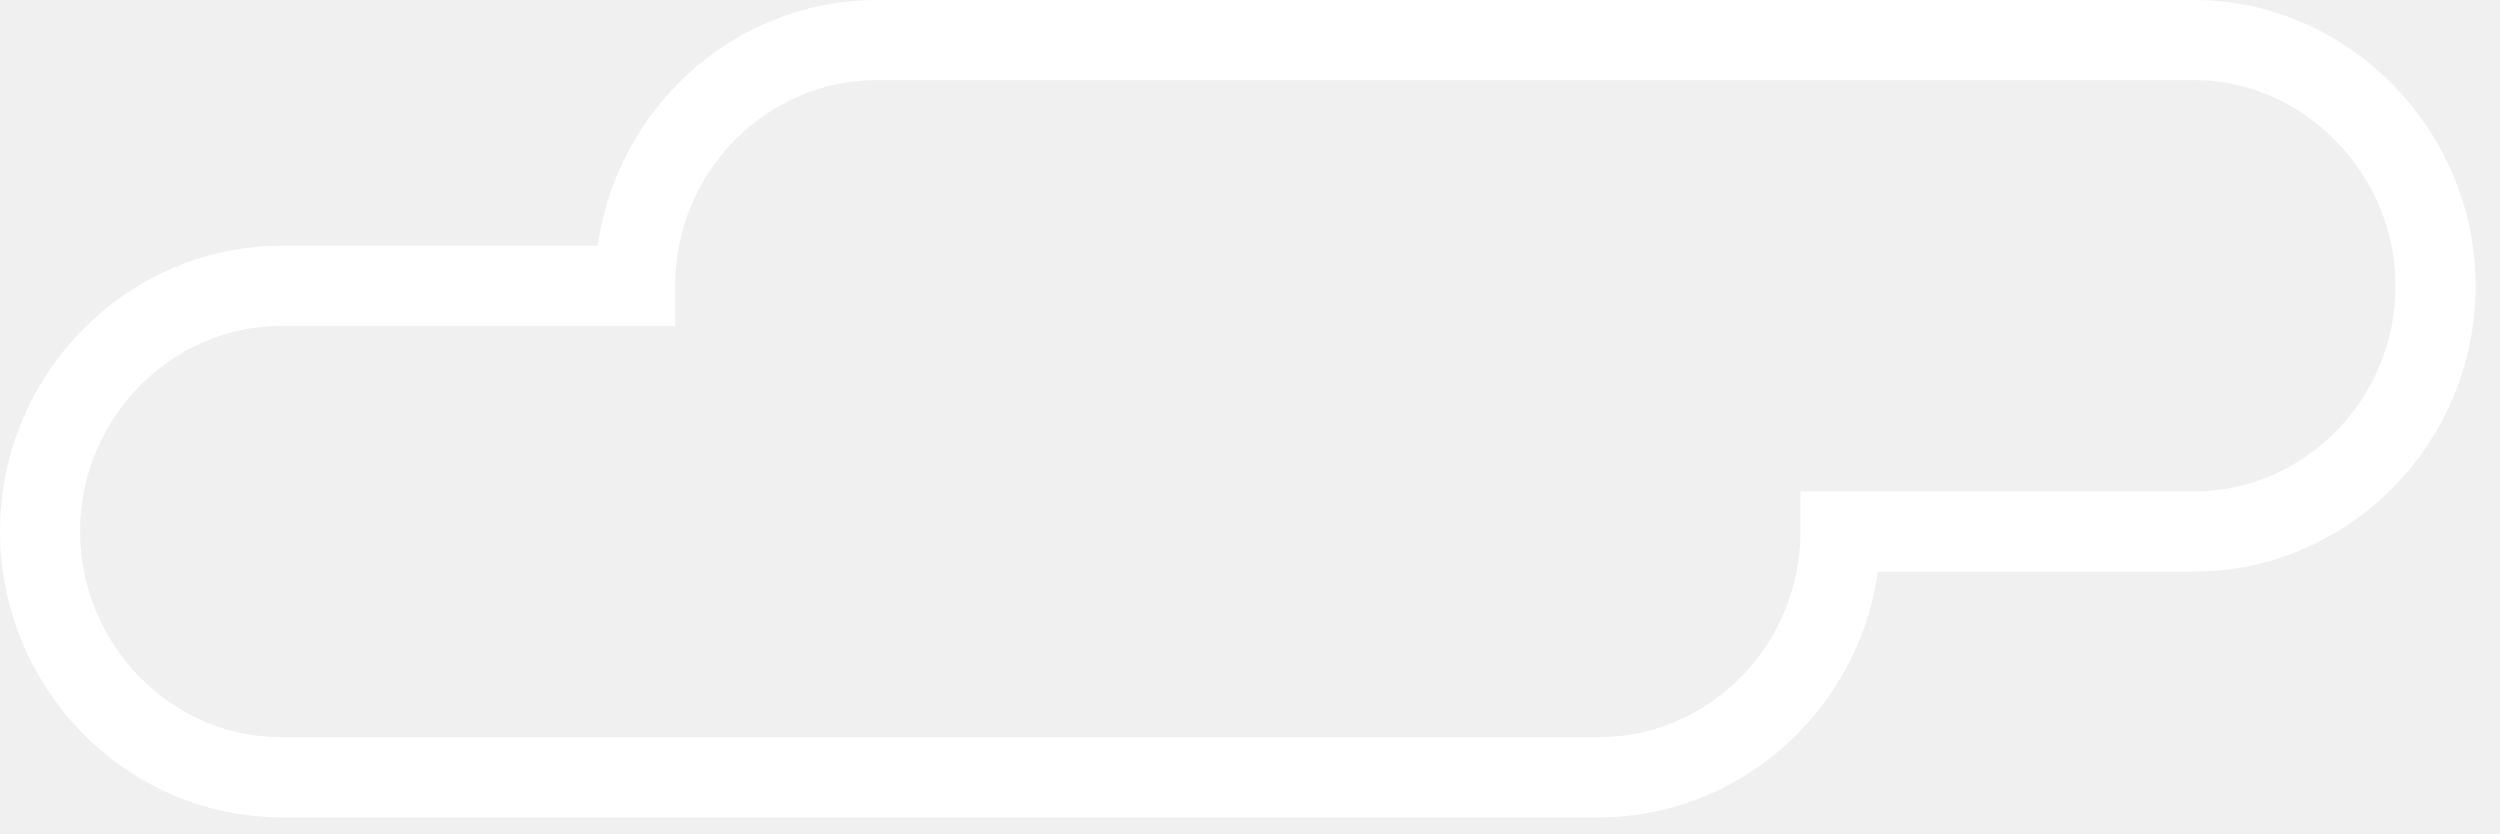
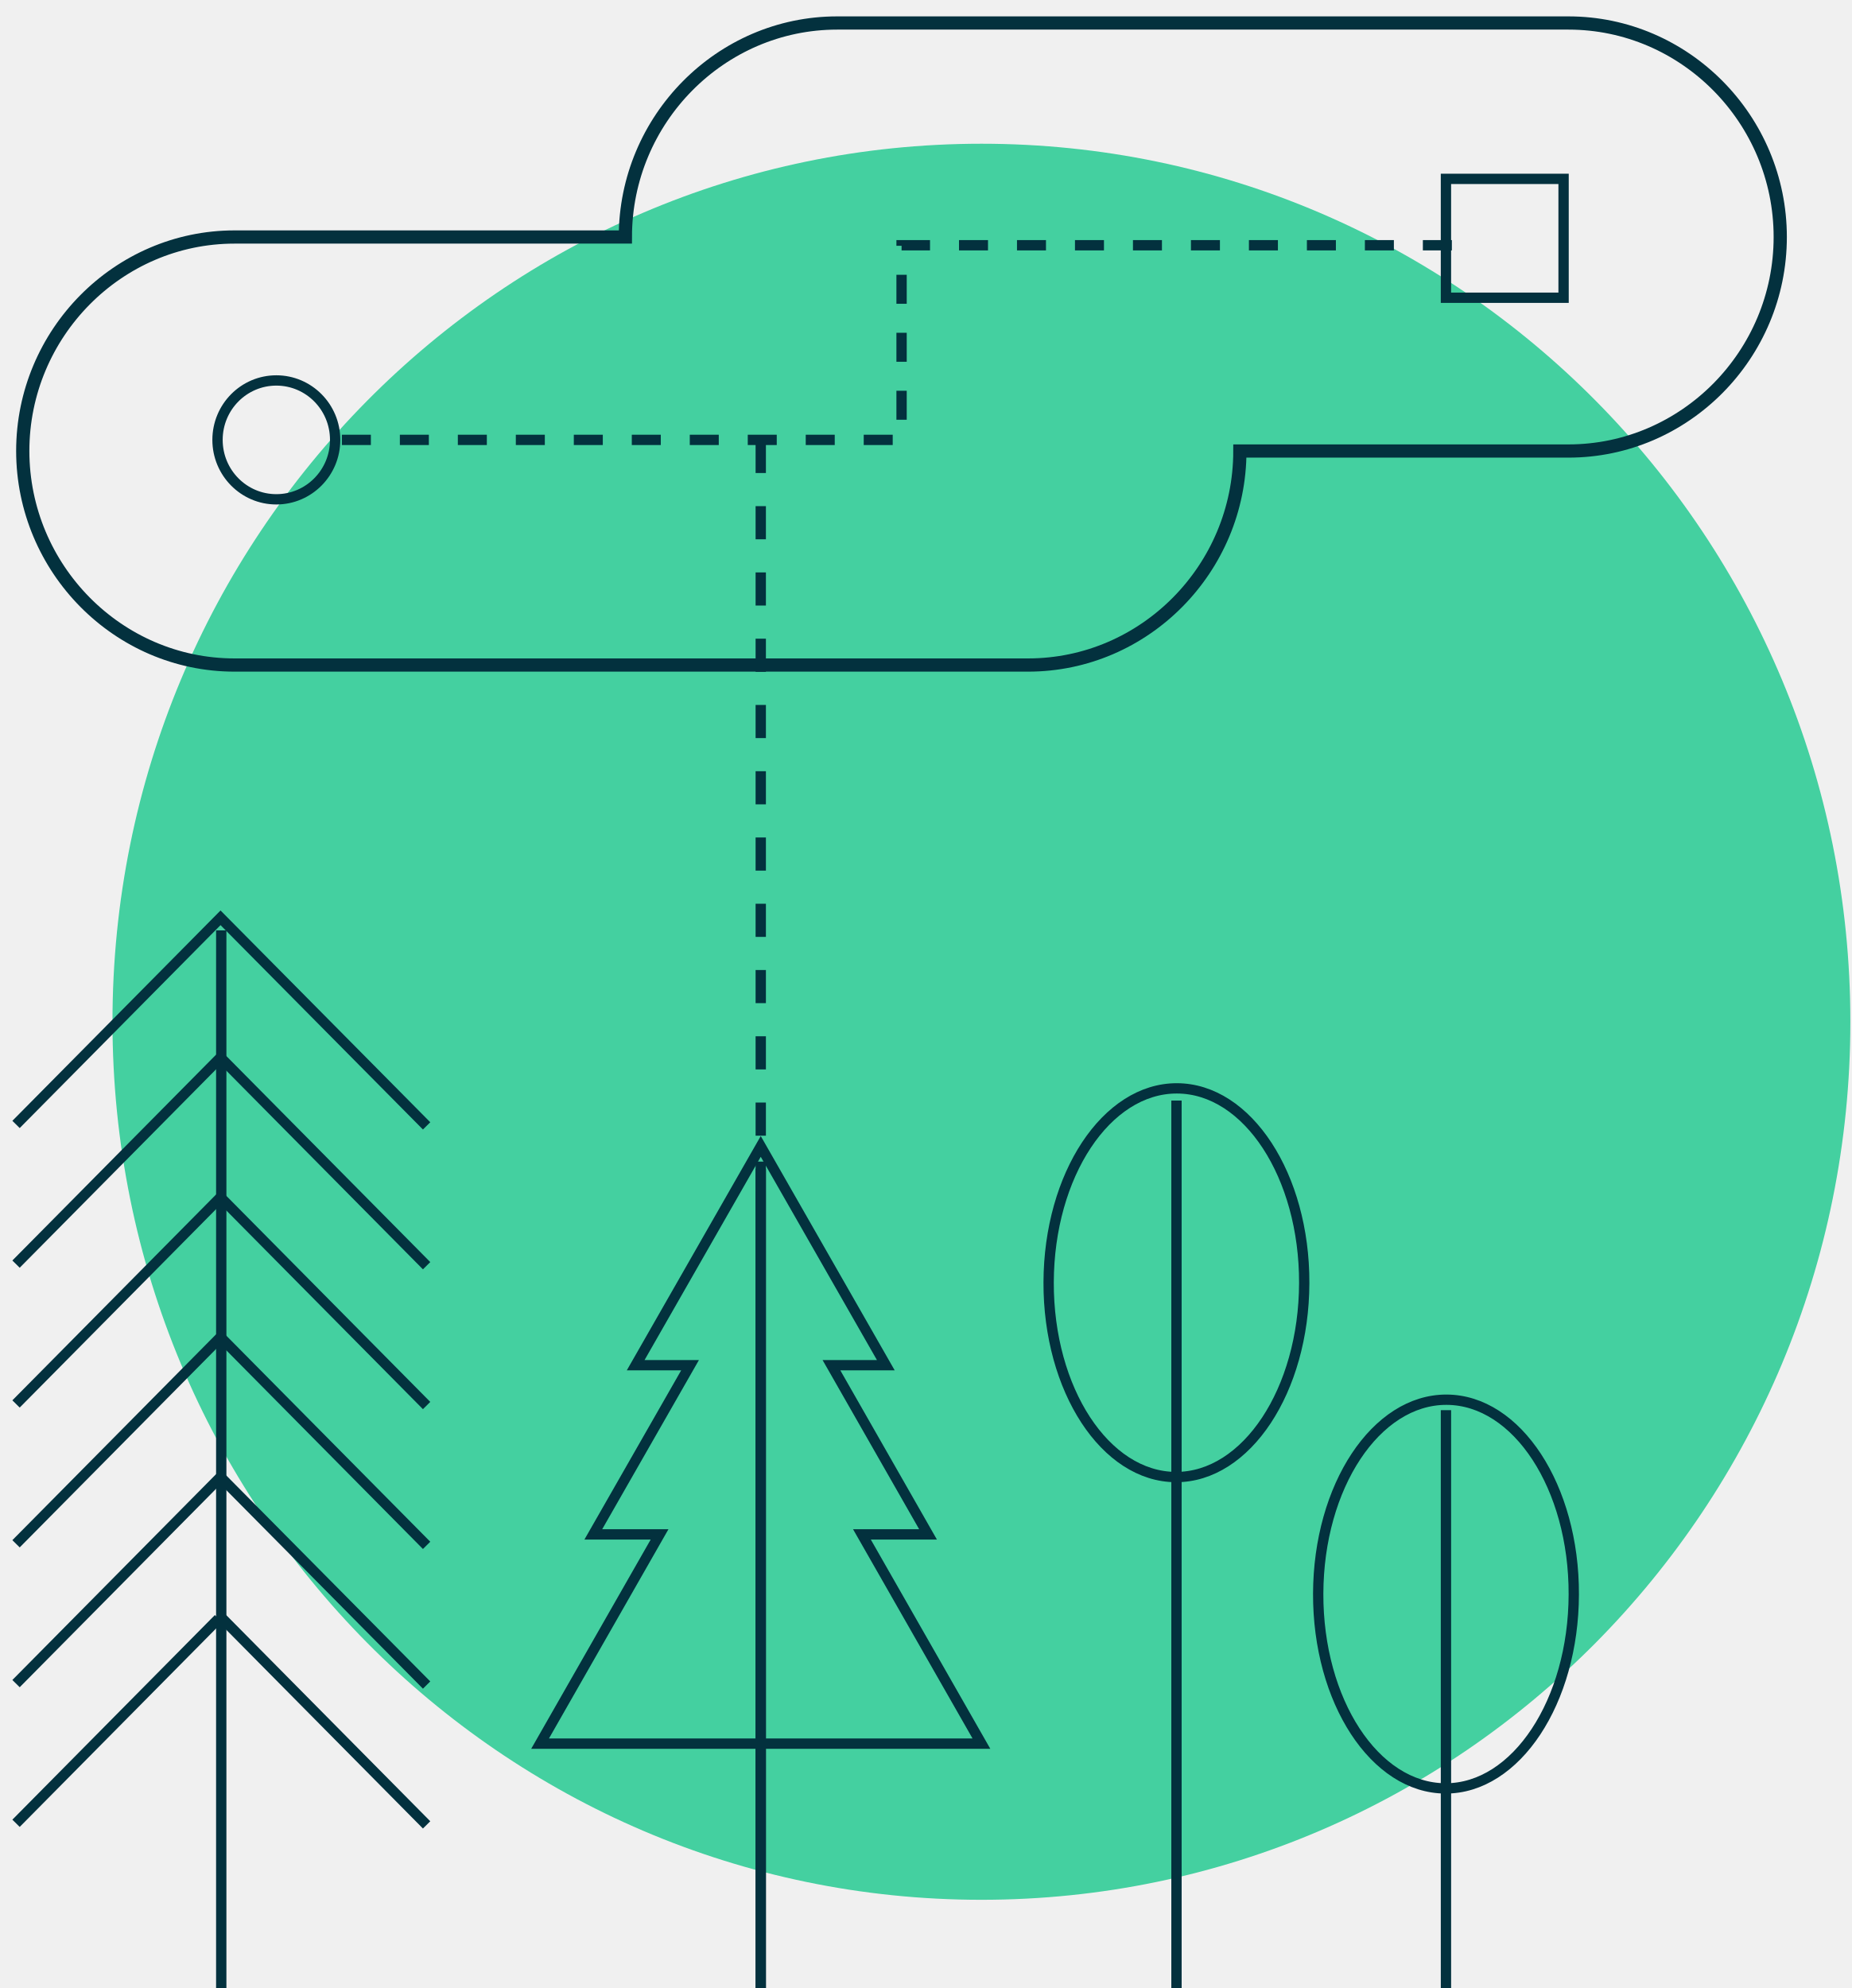
- <svg xmlns="http://www.w3.org/2000/svg" width="78" height="26" viewBox="0 0 78 26" fill="none">
-   <path d="M68.455 1.25H27.351C23.241 1.25 19.815 4.665 19.815 8.917H8.786C4.675 8.917 1.25 12.332 1.25 16.583C1.25 20.765 4.607 24.25 8.786 24.25H49.89C54 24.25 57.425 20.835 57.425 16.583H68.455C72.565 16.583 75.99 13.168 75.99 8.917C75.99 4.735 72.565 1.25 68.455 1.25Z" stroke="white" stroke-width="2.5" stroke-miterlimit="10" />
+ <svg xmlns="http://www.w3.org/2000/svg" width="447" height="480" viewBox="0 0 447 480" fill="none">
+   <g clip-path="url(#clip0_2500_62745)">
+     <path d="M236.966 458.703C352.839 458.703 446.773 363.788 446.773 246.704C446.773 129.62 352.839 34.705 236.966 34.705C121.092 34.705 27.158 129.62 27.158 246.704C27.158 363.788 121.092 458.703 236.966 458.703Z" fill="#44D0A0" />
+     <path d="M379.993 384.974C380.068 359.058 366.315 338.008 349.273 337.958C332.232 337.907 318.356 358.875 318.281 384.791C318.206 410.707 331.96 431.757 349.001 431.807C366.042 431.858 379.918 410.89 379.993 384.974Z" stroke="#03313E" stroke-width="2.49" stroke-miterlimit="10" />
+     <path d="M349.128 340.483V480" stroke="#03313E" stroke-width="2.49" stroke-miterlimit="10" />
+     <path d="M314.907 309.799C314.982 283.884 301.229 262.834 284.187 262.784C267.146 262.733 253.27 283.702 253.195 309.617C253.119 335.533 266.873 356.583 283.914 356.633C300.955 356.683 314.831 335.715 314.907 309.799Z" stroke="#03313E" stroke-width="2.49" stroke-miterlimit="10" />
+     <path d="M284.063 265.731V480" stroke="#03313E" stroke-width="2.49" stroke-miterlimit="10" />
+     <path d="M236.965 420.995L208.113 370.475H224.076L200.753 329.625H213.883L183.684 276.8L153.484 329.625H166.614L143.256 370.475H159.255L130.403 420.995H236.965Z" stroke="#03313E" stroke-width="2.49" stroke-miterlimit="10" />
+     <path d="M183.685 280.466V480" stroke="#03313E" stroke-width="2.49" stroke-miterlimit="10" />
+     <path d="M183.685 287.554V480.001" stroke="#03313E" stroke-width="2.49" stroke-miterlimit="10" />
+     <path d="M56.633 160.571H248.23C276.357 160.571 299.369 137.318 299.369 108.898H378.703C406.83 108.898 429.842 85.645 429.842 57.225C429.842 28.805 406.83 5.552 378.703 5.552H202.136C174.01 5.552 150.997 28.805 150.997 57.225H56.633C28.506 57.225 5.494 80.478 5.494 108.898C5.528 137.318 28.506 160.571 56.633 160.571Z" stroke="#03313E" stroke-width="3.192" stroke-miterlimit="10" />
+     <path d="M53.42 224.639V480.001" stroke="#03313E" stroke-width="2.49" stroke-miterlimit="10" />
+     <path d="M3.871 271.493L53.248 221.601L103.004 271.842" stroke="#03313E" stroke-width="2.49" stroke-miterlimit="10" />
+     <path d="M3.871 305.22L53.248 255.328L103.004 305.605" stroke="#03313E" stroke-width="2.49" stroke-miterlimit="10" />
+     <path d="M3.871 338.982L53.248 289.09L103.004 339.366" stroke="#03313E" stroke-width="2.49" stroke-miterlimit="10" />
+     <path d="M3.871 372.744L53.248 322.852L103.004 373.128" stroke="#03313E" stroke-width="2.49" stroke-miterlimit="10" />
+     <path d="M3.871 406.506L53.248 356.613L103.004 406.855" stroke="#03313E" stroke-width="2.49" stroke-miterlimit="10" />
+     <path d="M3.871 440.233C3.871 440.233 47.546 396.101 52.764 390.829" stroke="#03313E" stroke-width="2.49" stroke-miterlimit="10" />
+     <path d="M53.247 390.341C53.282 390.376 103.004 440.617 103.004 440.617" stroke="#03313E" stroke-width="2.49" stroke-miterlimit="10" />
+     <path d="M82.548 106.209H217.686V59.215H350.75" stroke="#03313E" stroke-width="2.49" stroke-miterlimit="10" stroke-dasharray="7 7" />
+     <path d="M377.528 43.188H349.125V71.888H377.528V43.188Z" stroke="#03313E" stroke-width="2.49" stroke-miterlimit="10" />
+     <path d="M66.721 120.559C58.878 120.559 52.52 114.135 52.52 106.209C52.52 98.284 58.878 91.859 66.721 91.859C74.565 91.859 80.923 98.284 80.923 106.209C80.923 114.135 74.565 120.559 66.721 120.559Z" stroke="#03313E" stroke-width="2.49" stroke-miterlimit="10" />
+     <path d="M183.685 106.209V287.553" stroke="#03313E" stroke-width="2.49" stroke-miterlimit="10" stroke-dasharray="8 8" />
+   </g>
+   <defs>
+     <clipPath id="clip0_2500_62745">
+       <rect width="446.774" height="480" fill="white" />
+     </clipPath>
+   </defs>
</svg>
